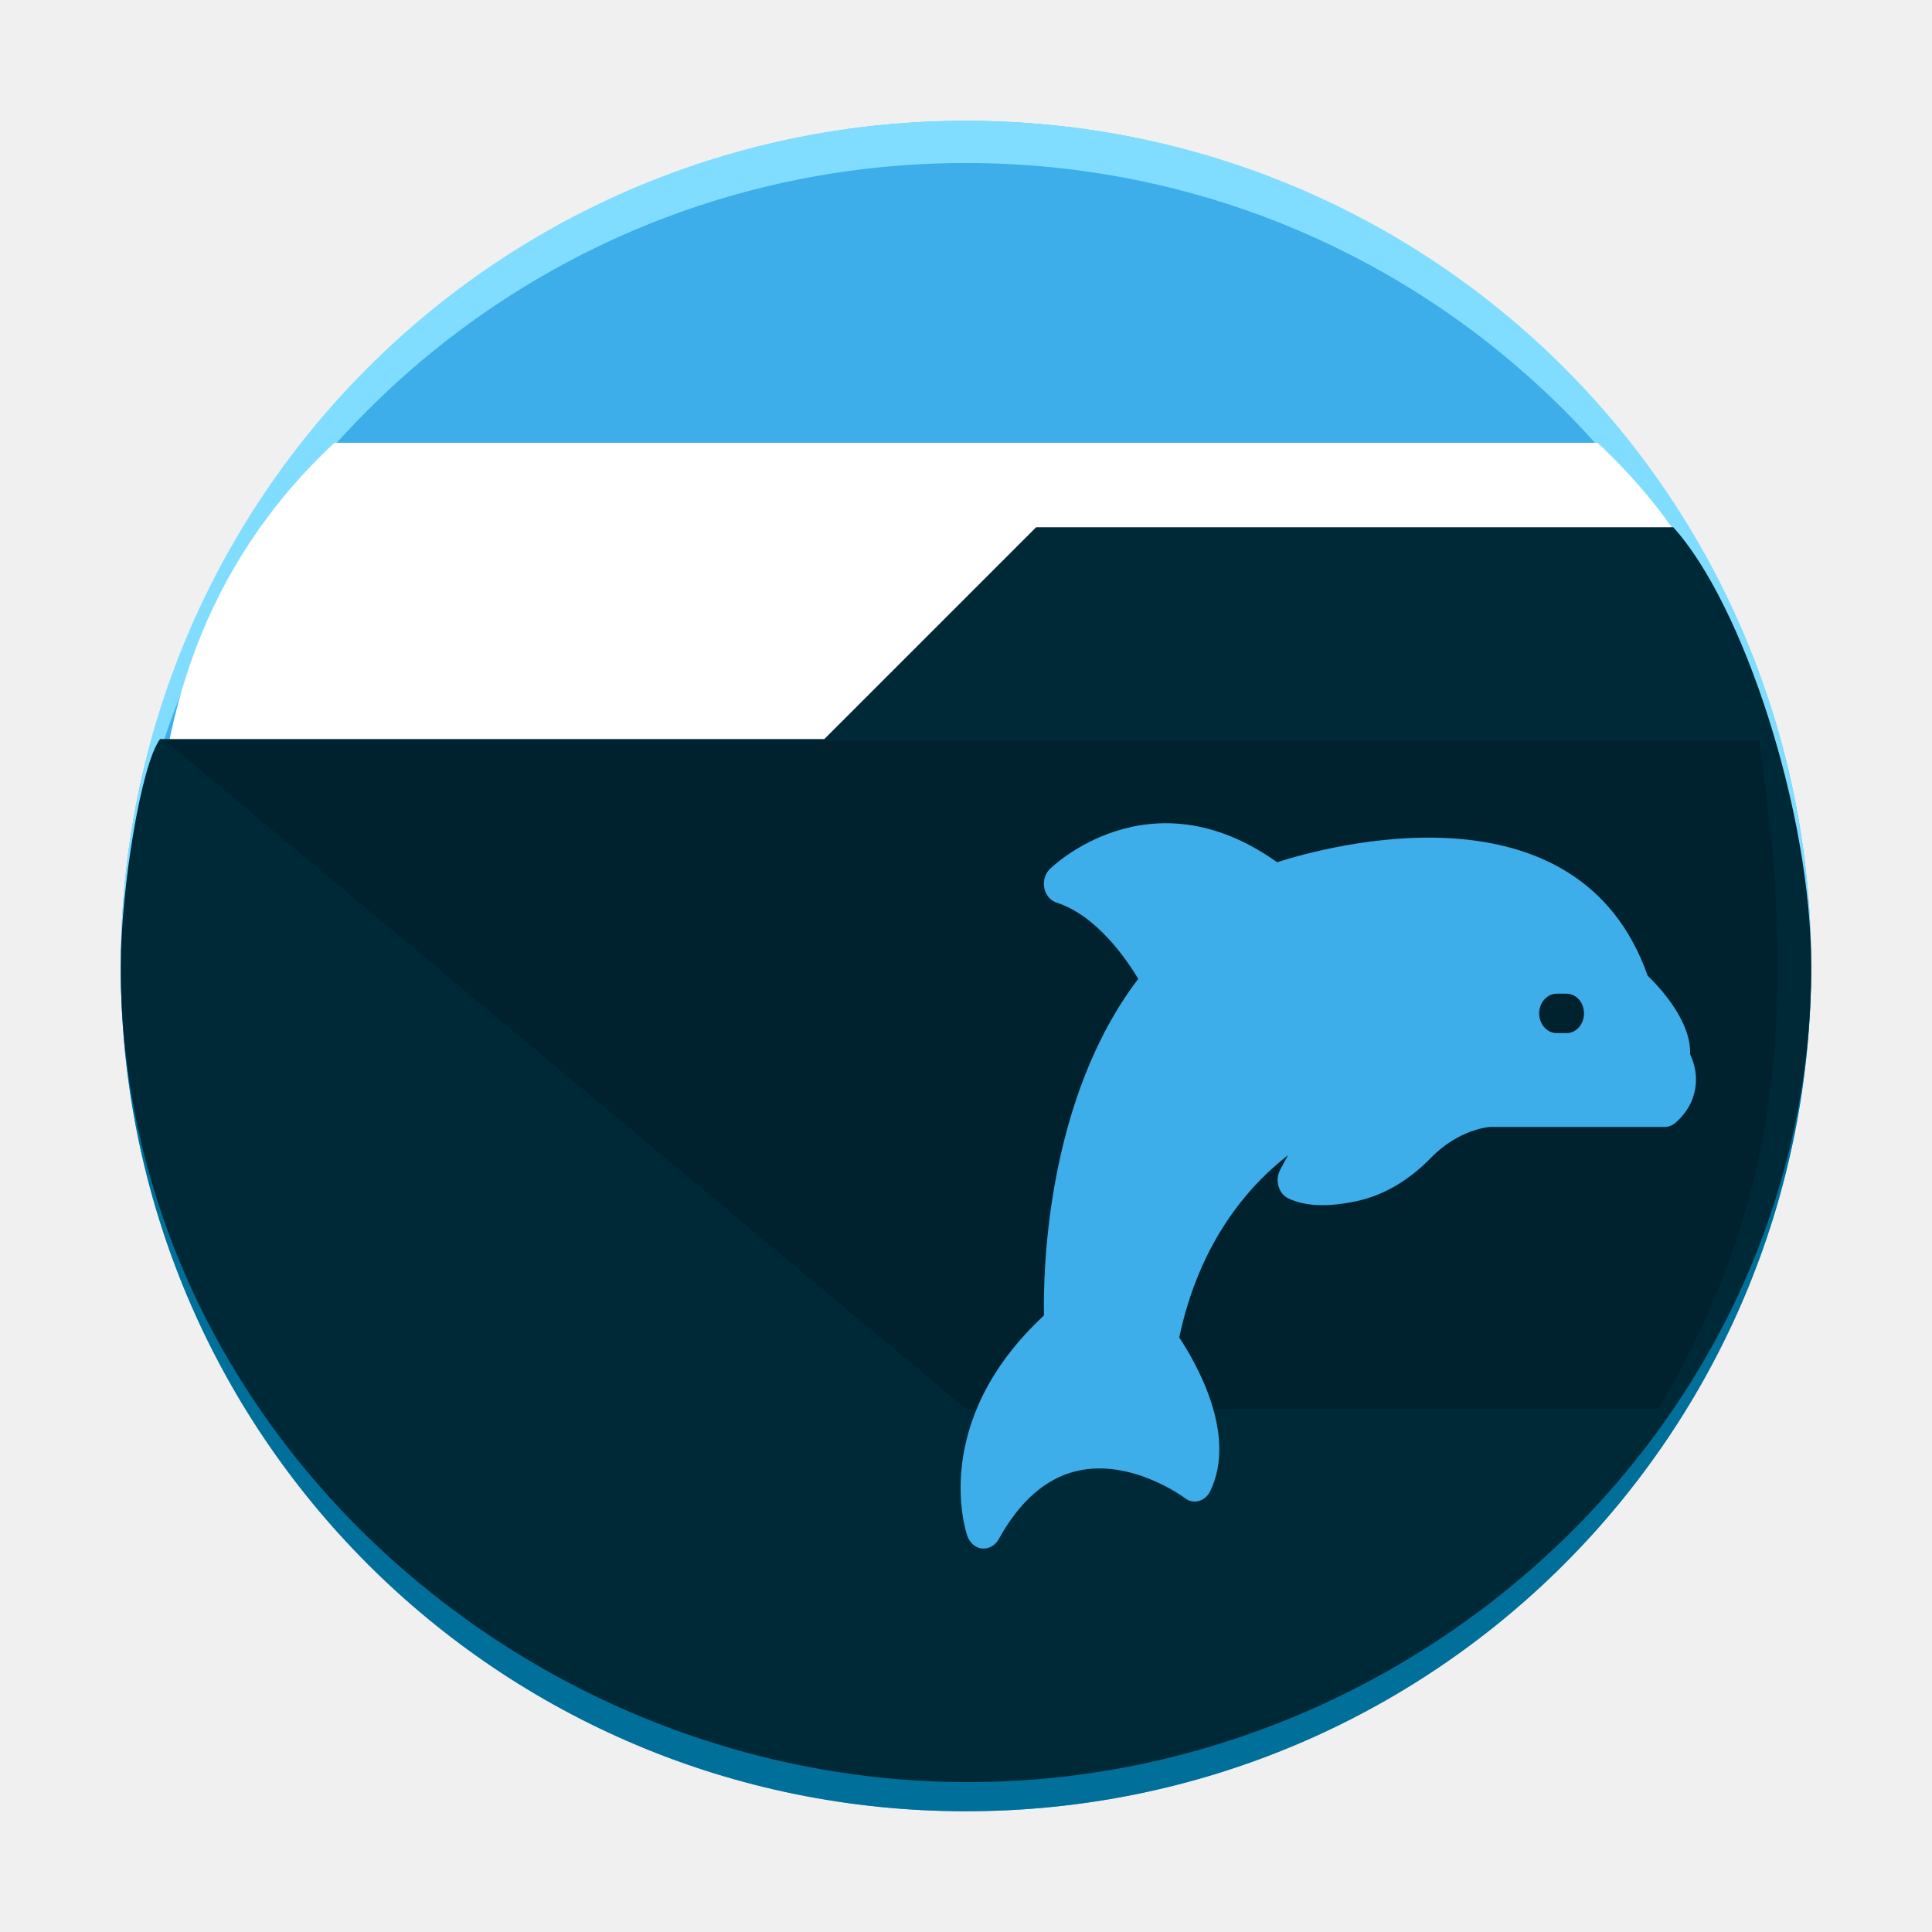
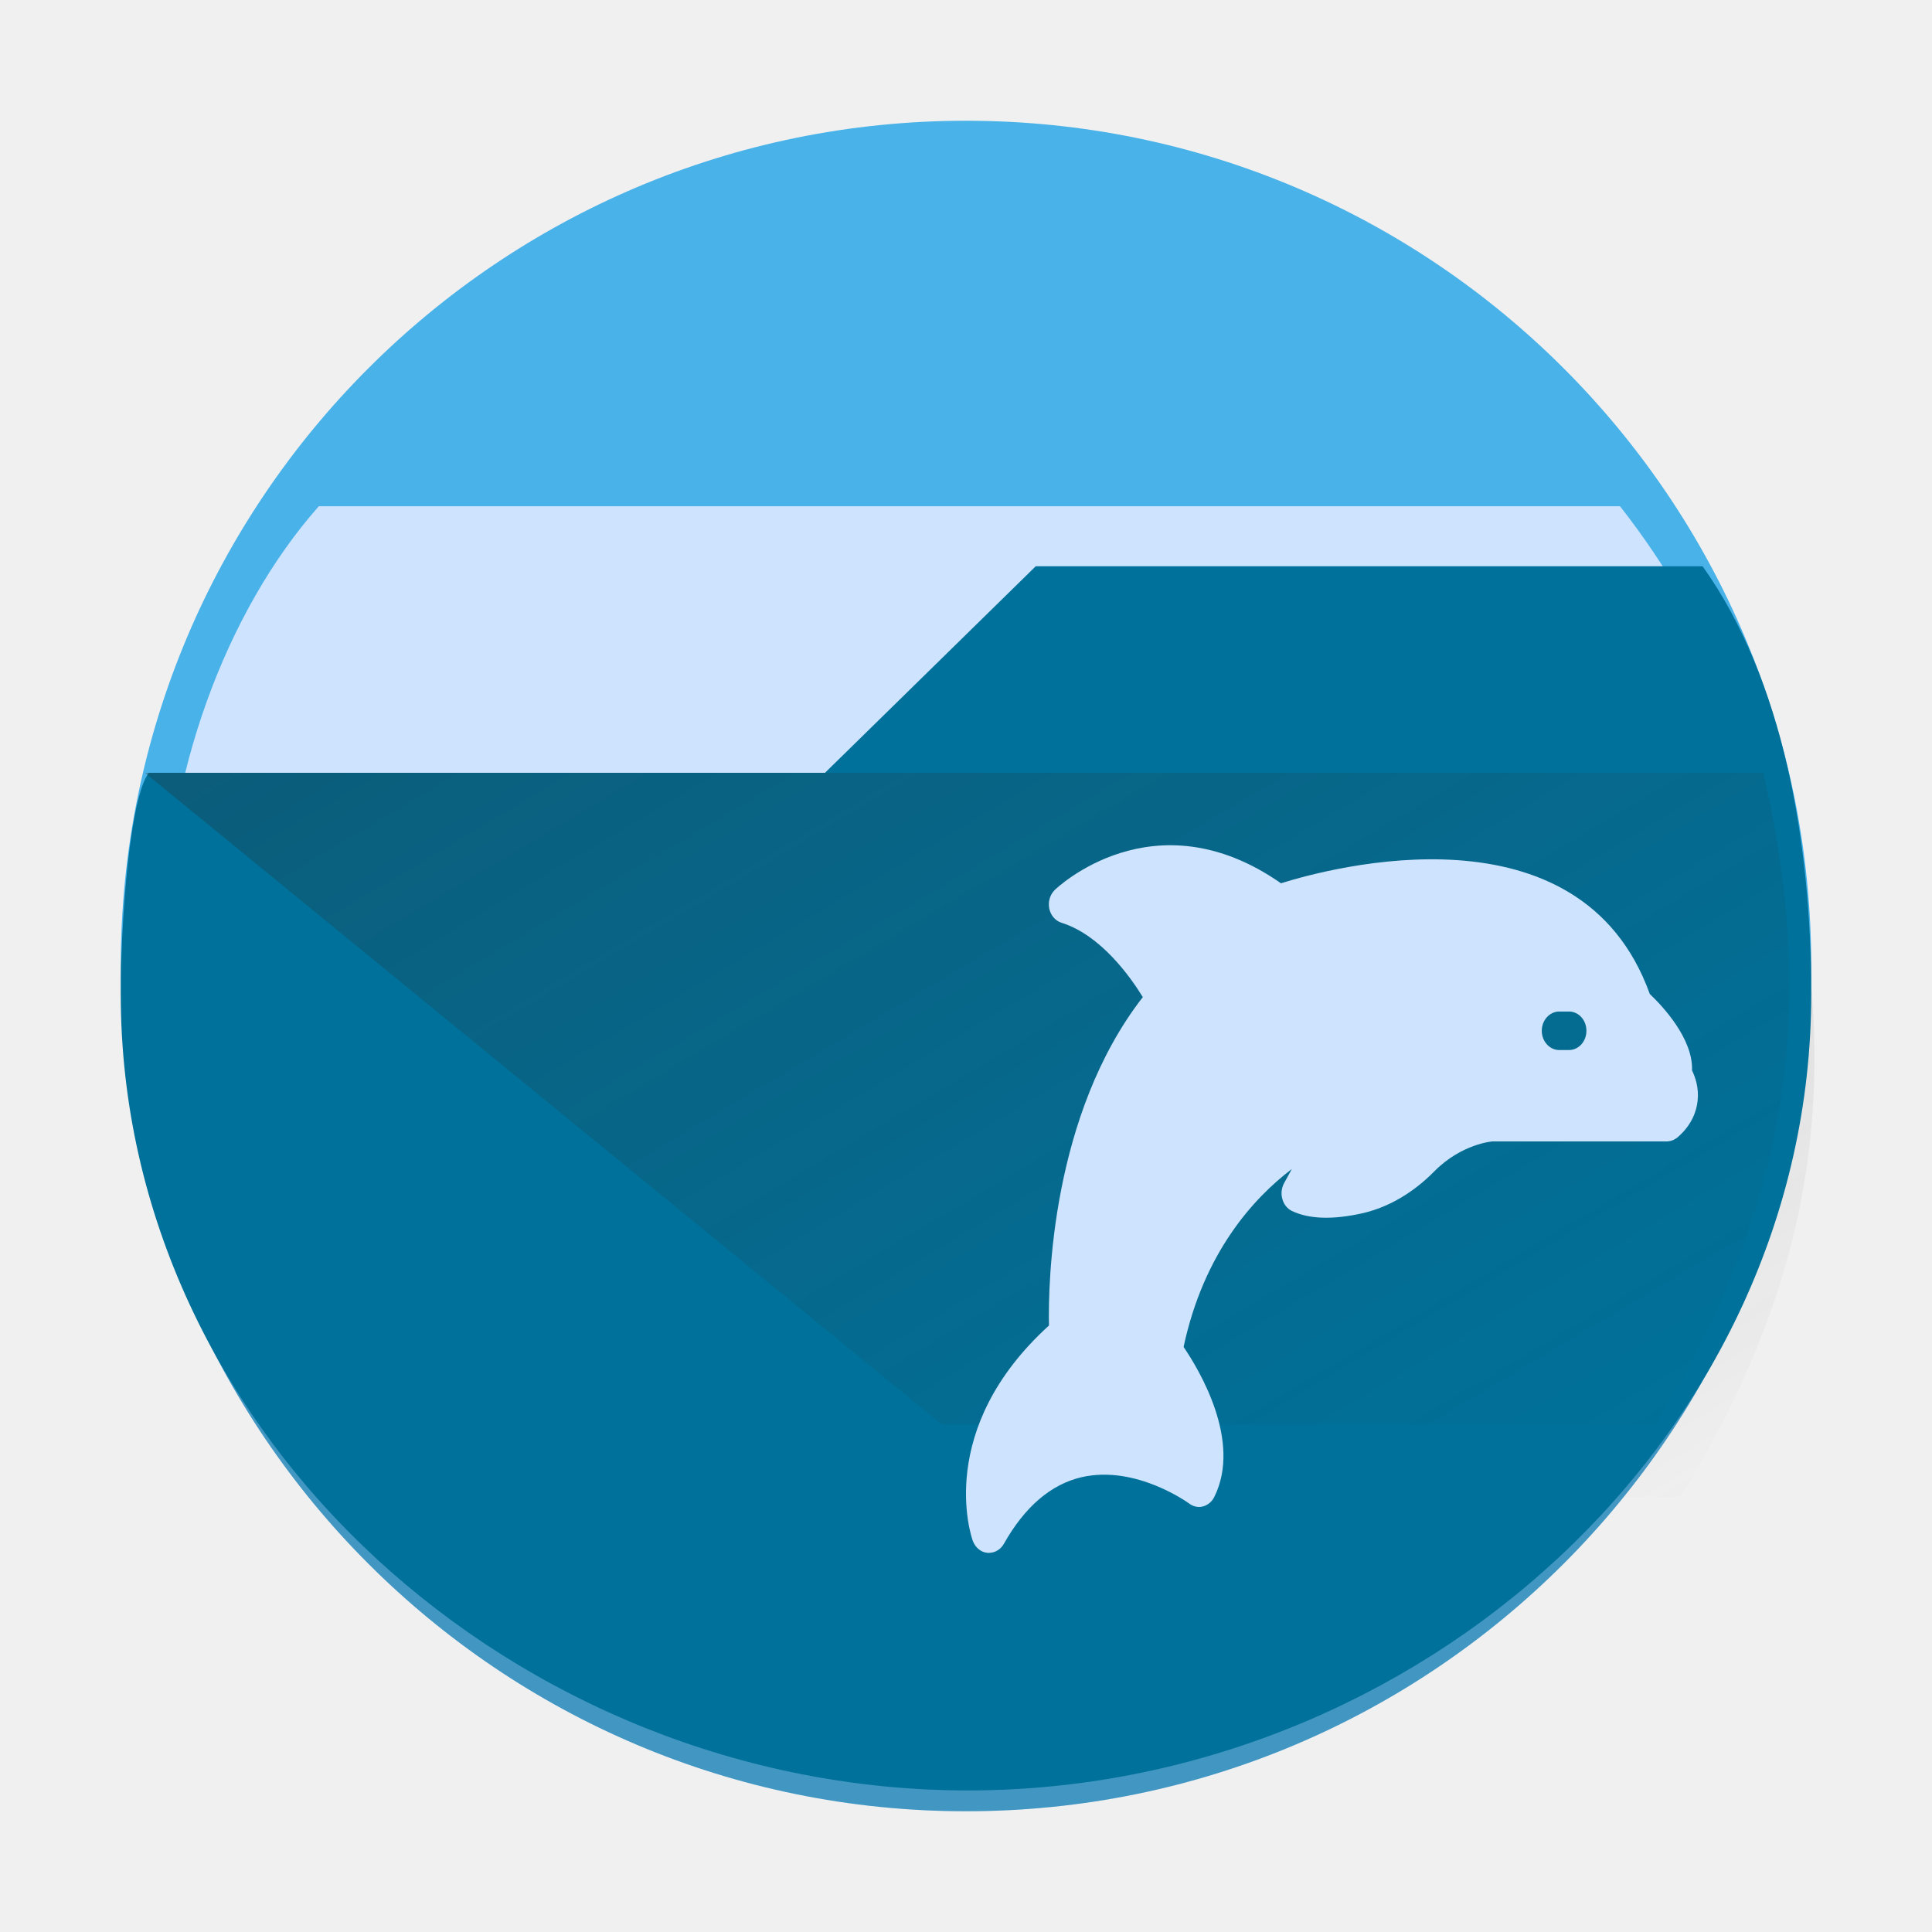
<svg xmlns="http://www.w3.org/2000/svg" xmlns:xlink="http://www.w3.org/1999/xlink" width="48" height="48" viewBox="0 0 48 48" id="svg8694" version="1.1">
  <style id="current-color-scheme" type="text/css">.ColorScheme-Highlight { color:#3daee9; }
</style>
  <defs id="defs8696">
    <linearGradient gradientTransform="matrix(1.049963,0,0,1.049904,-452.985,510.4244)" gradientUnits="userSpaceOnUse" x2="426.695" y2="499.921" y1="547.675" id="a-6" x1="389.32">
      <stop stop-color="#18222a" style="stop-color:#1e2b35;stop-opacity:1" id="stop216" />
      <stop stop-color="#566069" offset="1" style="stop-color:#6d7983;stop-opacity:1" id="stop218" />
    </linearGradient>
-     <linearGradient xlink:href="#linearGradient4393" id="linearGradient668" gradientUnits="userSpaceOnUse" gradientTransform="matrix(2.583334,0,0,2.052074,4.000029,-1086.11)" x1="5.419" y1="1037.717" x2="12.387" y2="1057.697" />
    <linearGradient id="linearGradient4393">
-       <stop style="stop-color:#000000;stop-opacity:1;" offset="0" id="stop4395" />
-       <stop style="stop-color:#000000;stop-opacity:1;" offset="1" id="stop4397" />
+       <stop style="stop-color:#262626;stop-opacity:1;" offset="0" id="stop4395" />
+       <stop style="stop-color:#353535;stop-opacity:0.004" offset="1" id="stop4397" />
    </linearGradient>
+     <linearGradient id="h" gradientUnits="userSpaceOnUse" x1="17" x2="38.141" xlink:href="#a" y1="17" y2="38.141" gradientTransform="matrix(1.05,0,0,1.05,-1.199998,1035.162)" />
+     <linearGradient id="a">
+       <stop offset="0" stop-color="#292c2f" id="stop2" />
+       <stop offset="1" stop-opacity="0" id="stop4" />
+     </linearGradient>
+     <linearGradient id="b" gradientTransform="matrix(3,0,0,2.939995,-1271.614,-492.831)" gradientUnits="userSpaceOnUse" x1="428.371" x2="428.371" y1="530.798" y2="525.798">
+       <stop offset="0" stop-color="#da4453" id="stop7" />
+       <stop offset="1" stop-color="#fa4e5f" id="stop9" />
+     </linearGradient>
+     <linearGradient id="e" gradientUnits="userSpaceOnUse" x1="29" x2="29" y1="17" y2="31" gradientTransform="matrix(1.05,0,0,1.05,-1.199998,1035.162)">
+       <stop offset="0" stop-color="#31363b" id="stop22" />
+       <stop offset="1" stop-color="#4d4d4d" id="stop24" />
+     </linearGradient>
+     <linearGradient id="f" gradientUnits="userSpaceOnUse" x1="26" x2="26" y1="17" y2="31" gradientTransform="matrix(1.05,0,0,1.05,-1.199998,1035.162)">
+       <stop offset="0" stop-color="#7f8c8d" id="stop27" />
+       <stop offset="1" stop-color="#afb0b3" id="stop29" />
+     </linearGradient>
+     <linearGradient id="i" gradientUnits="userSpaceOnUse" x1="25" x2="41.564" xlink:href="#a" y1="17" y2="33.564" gradientTransform="matrix(1.05,0,0,1.05,-1.199998,1035.162)" />
+     <linearGradient id="d" gradientUnits="userSpaceOnUse" x1="32" x2="32" y1="31" y2="17" gradientTransform="matrix(1.05,0,0,1.05,-1.199998,1035.162)">
+       <stop offset="0" stop-color="#afb0b3" id="stop17" />
+       <stop offset="1" stop-color="#bdc3c7" id="stop19" />
+     </linearGradient>
+     <linearGradient id="c" gradientUnits="userSpaceOnUse" x1="34" x2="34" y1="31" y2="17" gradientTransform="matrix(1.05,0,0,1.05,-1.199998,1035.162)">
+       <stop offset="0" stop-color="#4d4d4d" id="stop12" />
+       <stop offset="1" stop-color="#585858" id="stop14" />
+     </linearGradient>
+     <linearGradient xlink:href="#linearGradient4393" id="linearGradient1695" gradientUnits="userSpaceOnUse" gradientTransform="matrix(2.571091,0,0,2.002004,4.128594,-1031.278)" x1="5.419" y1="1037.717" x2="15.577" y2="1050.991" />
+     <linearGradient xlink:href="#linearGradient4393" id="linearGradient668" gradientUnits="userSpaceOnUse" gradientTransform="matrix(2.571091,0,0,2.002004,3.500503,-1033.074)" x1="5.419" y1="1037.717" x2="15.577" y2="1050.991" />
  </defs>
  <g id="layer1" transform="translate(0,-1036.362)">
-     <rect width="41.999" x="-44.999" y="1039.366" rx="20.999" height="41.996" transform="scale(-1,1)" style="stroke-opacity:0.55;stroke-width:2.94;fill:currentColor;overflow:visible;display:inline;" id="rect223" ry="20.998" class="ColorScheme-Highlight" />
-     <path style="display:inline;overflow:visible;opacity:1;fill:#006f99;fill-opacity:1;stroke-width:2.94;stroke-opacity:0.55" d="m 3.013,1059.839 c -0.004,0.175 -0.013,0.349 -0.013,0.525 0,11.633 9.366,20.998 20.999,20.998 11.634,0 20.999,-9.365 20.999,-20.998 0,-0.176 -0.008,-0.349 -0.013,-0.525 -0.277,11.388 -9.534,20.473 -20.987,20.473 -11.457,0 -20.709,-9.085 -20.987,-20.473" id="path225" />
-     <path d="M 3.013,1060.885 C 3.009,1060.71 3,1060.537 3,1060.36 c 0,-11.633 9.366,-20.998 20.999,-20.998 11.634,0 20.999,9.365 20.999,20.998 0,0.176 -0.008,0.35 -0.013,0.525 -0.277,-11.388 -9.534,-20.473 -20.987,-20.473 -11.457,0 -20.709,9.085 -20.987,20.473" style="display:inline;overflow:visible;opacity:1;fill:#80ddff;fill-opacity:1;stroke-width:2.94;stroke-opacity:0.55" id="path229" />
-     <path id="rect1078-6" style="fill:#ffffff;fill-opacity:1;stroke:none;stroke-width:1.569" d="m 8.312,1047.362 c -3.254,3.023 -4.446,6.92 -4.446,10.955 2.556e-4,2.436 0.655,4.841 1.918,7.045 H 42.216 c 1.263,-2.204 1.918,-4.609 1.918,-7.045 -2.98e-4,-4.035 -1.192,-7.932 -4.446,-10.955 z" />
-     <path id="path1076-3-7" style="fill:#002938;fill-opacity:1;stroke:none;stroke-width:0.874px;stroke-linecap:butt;stroke-linejoin:miter;stroke-opacity:1" d="m 25.742,1049.462 -5.261,5.261 H 3.977 c -0.477,0.639 -0.977,3.756 -0.977,5.639 9.83e-5,11.237 9.81,20.276 21.047,20.276 11.237,0 20.953,-9.039 20.953,-20.276 -4.03e-4,-3.832 -1.7,-9 -3.428,-10.9 z" />
-     <path style="opacity:0.181;fill:url(#linearGradient668);fill-opacity:1;fill-rule:evenodd;stroke:none;stroke-width:2.302px;stroke-linecap:butt;stroke-linejoin:miter;stroke-opacity:1" d="m 4.1,1054.762 19.9,16.6 h 17.2 c 3,-5 3.5,-10 2.5,-16.6 z" id="path4152-2" />
-     <path d="m 41.99,1062.559 c 0.035,-0.814 -0.739,-1.652 -1.054,-1.956 -1.74,-4.937 -7.987,-3.211 -9.207,-2.819 -3.178,-2.265 -5.626,0.147 -5.648,0.171 -0.118,0.117 -0.17,0.3 -0.135,0.475 0.035,0.171 0.153,0.309 0.306,0.358 0.979,0.314 1.718,1.378 2.028,1.893 -2.282,2.995 -2.365,7.265 -2.343,8.364 -2.846,2.642 -1.945,5.363 -1.902,5.481 0.061,0.171 0.201,0.294 0.367,0.309 0.012,0 0.026,0 0.039,0 0.149,0 0.293,-0.09 0.372,-0.234 0.52,-0.941 1.172,-1.51 1.932,-1.691 1.36,-0.324 2.68,0.662 2.693,0.671 0.1,0.078 0.227,0.108 0.35,0.072 0.118,-0.036 0.223,-0.123 0.28,-0.246 0.686,-1.417 -0.376,-3.221 -0.77,-3.814 0.503,-2.393 1.736,-3.78 2.702,-4.53 l -0.197,0.367 c -0.061,0.123 -0.079,0.264 -0.04,0.397 0.035,0.138 0.122,0.246 0.236,0.304 0.428,0.21 1.027,0.231 1.788,0.054 0.634,-0.153 1.246,-0.52 1.771,-1.064 0.686,-0.706 1.451,-0.76 1.451,-0.76 h 4.346 c 0.101,0 0.192,-0.039 0.271,-0.102 0.372,-0.329 0.476,-0.686 0.503,-0.931 0.035,-0.324 -0.056,-0.599 -0.139,-0.775 z m -3.073,-0.529 h -0.24 c -0.24,0 -0.437,-0.219 -0.437,-0.49 0,-0.27 0.197,-0.49 0.437,-0.49 h 0.24 c 0.245,0 0.437,0.219 0.437,0.49 0,0.27 -0.192,0.49 -0.437,0.49 z" id="path49-5-3-5" style="stroke-width:0.045;fill-opacity:1;fill:currentColor;" class="ColorScheme-Highlight" />
+     <circle cx="24" cy="1060.362" id="circle39" r="21" style="fill:#49b2e9;fill-opacity:1" />
+     <path d="m 44.977,1059.751 a 21,21 0 0 1 -20.977,20.561 21,21 0 0 1 -20.977,-20.389 21,21 0 0 0 -0.023,0.439 21,21 0 0 0 21,21 21,21 0 0 0 21,-21 21,21 0 0 0 -0.023,-0.611 z" fill="#232629" opacity="0.2" id="path55" style="stroke-width:1.05" />
+     <path id="rect1078-6-7-0" style="fill:#cde3fe;fill-opacity:1;stroke:none;stroke-width:1.546" d="m 7.921,1048.939 c -2.324,2.625 -3.826,6.751 -3.826,10.688 2.54e-4,2.376 0.652,4.723 1.909,6.872 h 36.259 c 1.257,-2.15 1.909,-4.497 1.909,-6.872 -3.02e-4,-3.937 -1.624,-7.761 -3.924,-10.688 z" />
+     <path style="opacity:0.3;fill:url(#linearGradient1695);fill-opacity:1;fill-rule:evenodd;stroke:none;stroke-width:2.269px;stroke-linecap:butt;stroke-linejoin:miter;stroke-opacity:1" d="m 4.228,1057.359 19.806,16.195 h 17.716 c 2.986,-4.878 4.18,-9.757 2.687,-16.195 z" id="path4152-2-5-9" />
+     <path id="path1076-3-7-6" style="fill:#00719a;fill-opacity:1;stroke:none;stroke-width:0.862px;stroke-linecap:butt;stroke-linejoin:miter;stroke-opacity:1" d="m 25.733,1050.43 -5.236,5.132 H 3.697 c -0.475,0.624 -0.697,3.664 -0.697,5.502 9.7e-5,10.963 9.863,19.781 21.047,19.781 11.184,0 20.953,-8.818 20.953,-19.781 -4.02e-4,-3.738 -0.682,-7.805 -2.7,-10.634 z" />
+     <path style="opacity:0.3;fill:url(#linearGradient668);fill-opacity:1;fill-rule:evenodd;stroke:none;stroke-width:2.269px;stroke-linecap:butt;stroke-linejoin:miter;stroke-opacity:1" d="m 3.6,1055.562 19.806,16.195 h 17.716 c 2.986,-4.878 4.18,-9.757 2.687,-16.195 z" id="path4152-2" />
+     <path d="m 42.038,1062.966 c 0.035,-0.794 -0.735,-1.611 -1.049,-1.908 -1.732,-4.817 -7.949,-3.133 -9.163,-2.751 -3.163,-2.209 -5.6,0.144 -5.622,0.167 -0.117,0.115 -0.17,0.293 -0.135,0.464 0.035,0.167 0.152,0.302 0.305,0.35 0.975,0.306 1.71,1.344 2.019,1.847 -2.271,2.922 -2.354,7.087 -2.332,8.159 -2.833,2.578 -1.936,5.232 -1.893,5.347 0.061,0.167 0.2,0.287 0.366,0.301 0.012,0 0.026,0 0.039,0 0.148,0 0.292,-0.086 0.37,-0.228 0.518,-0.918 1.166,-1.473 1.923,-1.65 1.353,-0.316 2.667,0.645 2.68,0.654 0.1,0.074 0.226,0.106 0.348,0.069 0.118,-0.034 0.222,-0.12 0.278,-0.241 0.683,-1.382 -0.374,-3.142 -0.766,-3.72 0.5,-2.335 1.727,-3.688 2.689,-4.42 l -0.196,0.358 c -0.061,0.12 -0.078,0.258 -0.039,0.387 0.035,0.134 0.122,0.24 0.235,0.296 0.426,0.205 1.022,0.226 1.78,0.052 0.631,-0.149 1.24,-0.507 1.762,-1.037 0.683,-0.689 1.445,-0.742 1.445,-0.742 h 4.325 c 0.1,0 0.191,-0.037 0.27,-0.099 0.37,-0.321 0.474,-0.67 0.5,-0.909 0.035,-0.317 -0.056,-0.584 -0.139,-0.756 z m -3.059,-0.516 h -0.239 c -0.239,0 -0.435,-0.214 -0.435,-0.478 0,-0.264 0.196,-0.479 0.435,-0.479 h 0.239 c 0.244,0 0.435,0.214 0.435,0.479 0,0.264 -0.191,0.478 -0.435,0.478 z" id="path49-5-3-5-3-3-2" style="color:#3daee9;fill:#cde3fe;fill-opacity:1;stroke-width:0.045" class="ColorScheme-Highlight" />
  </g>
</svg>
